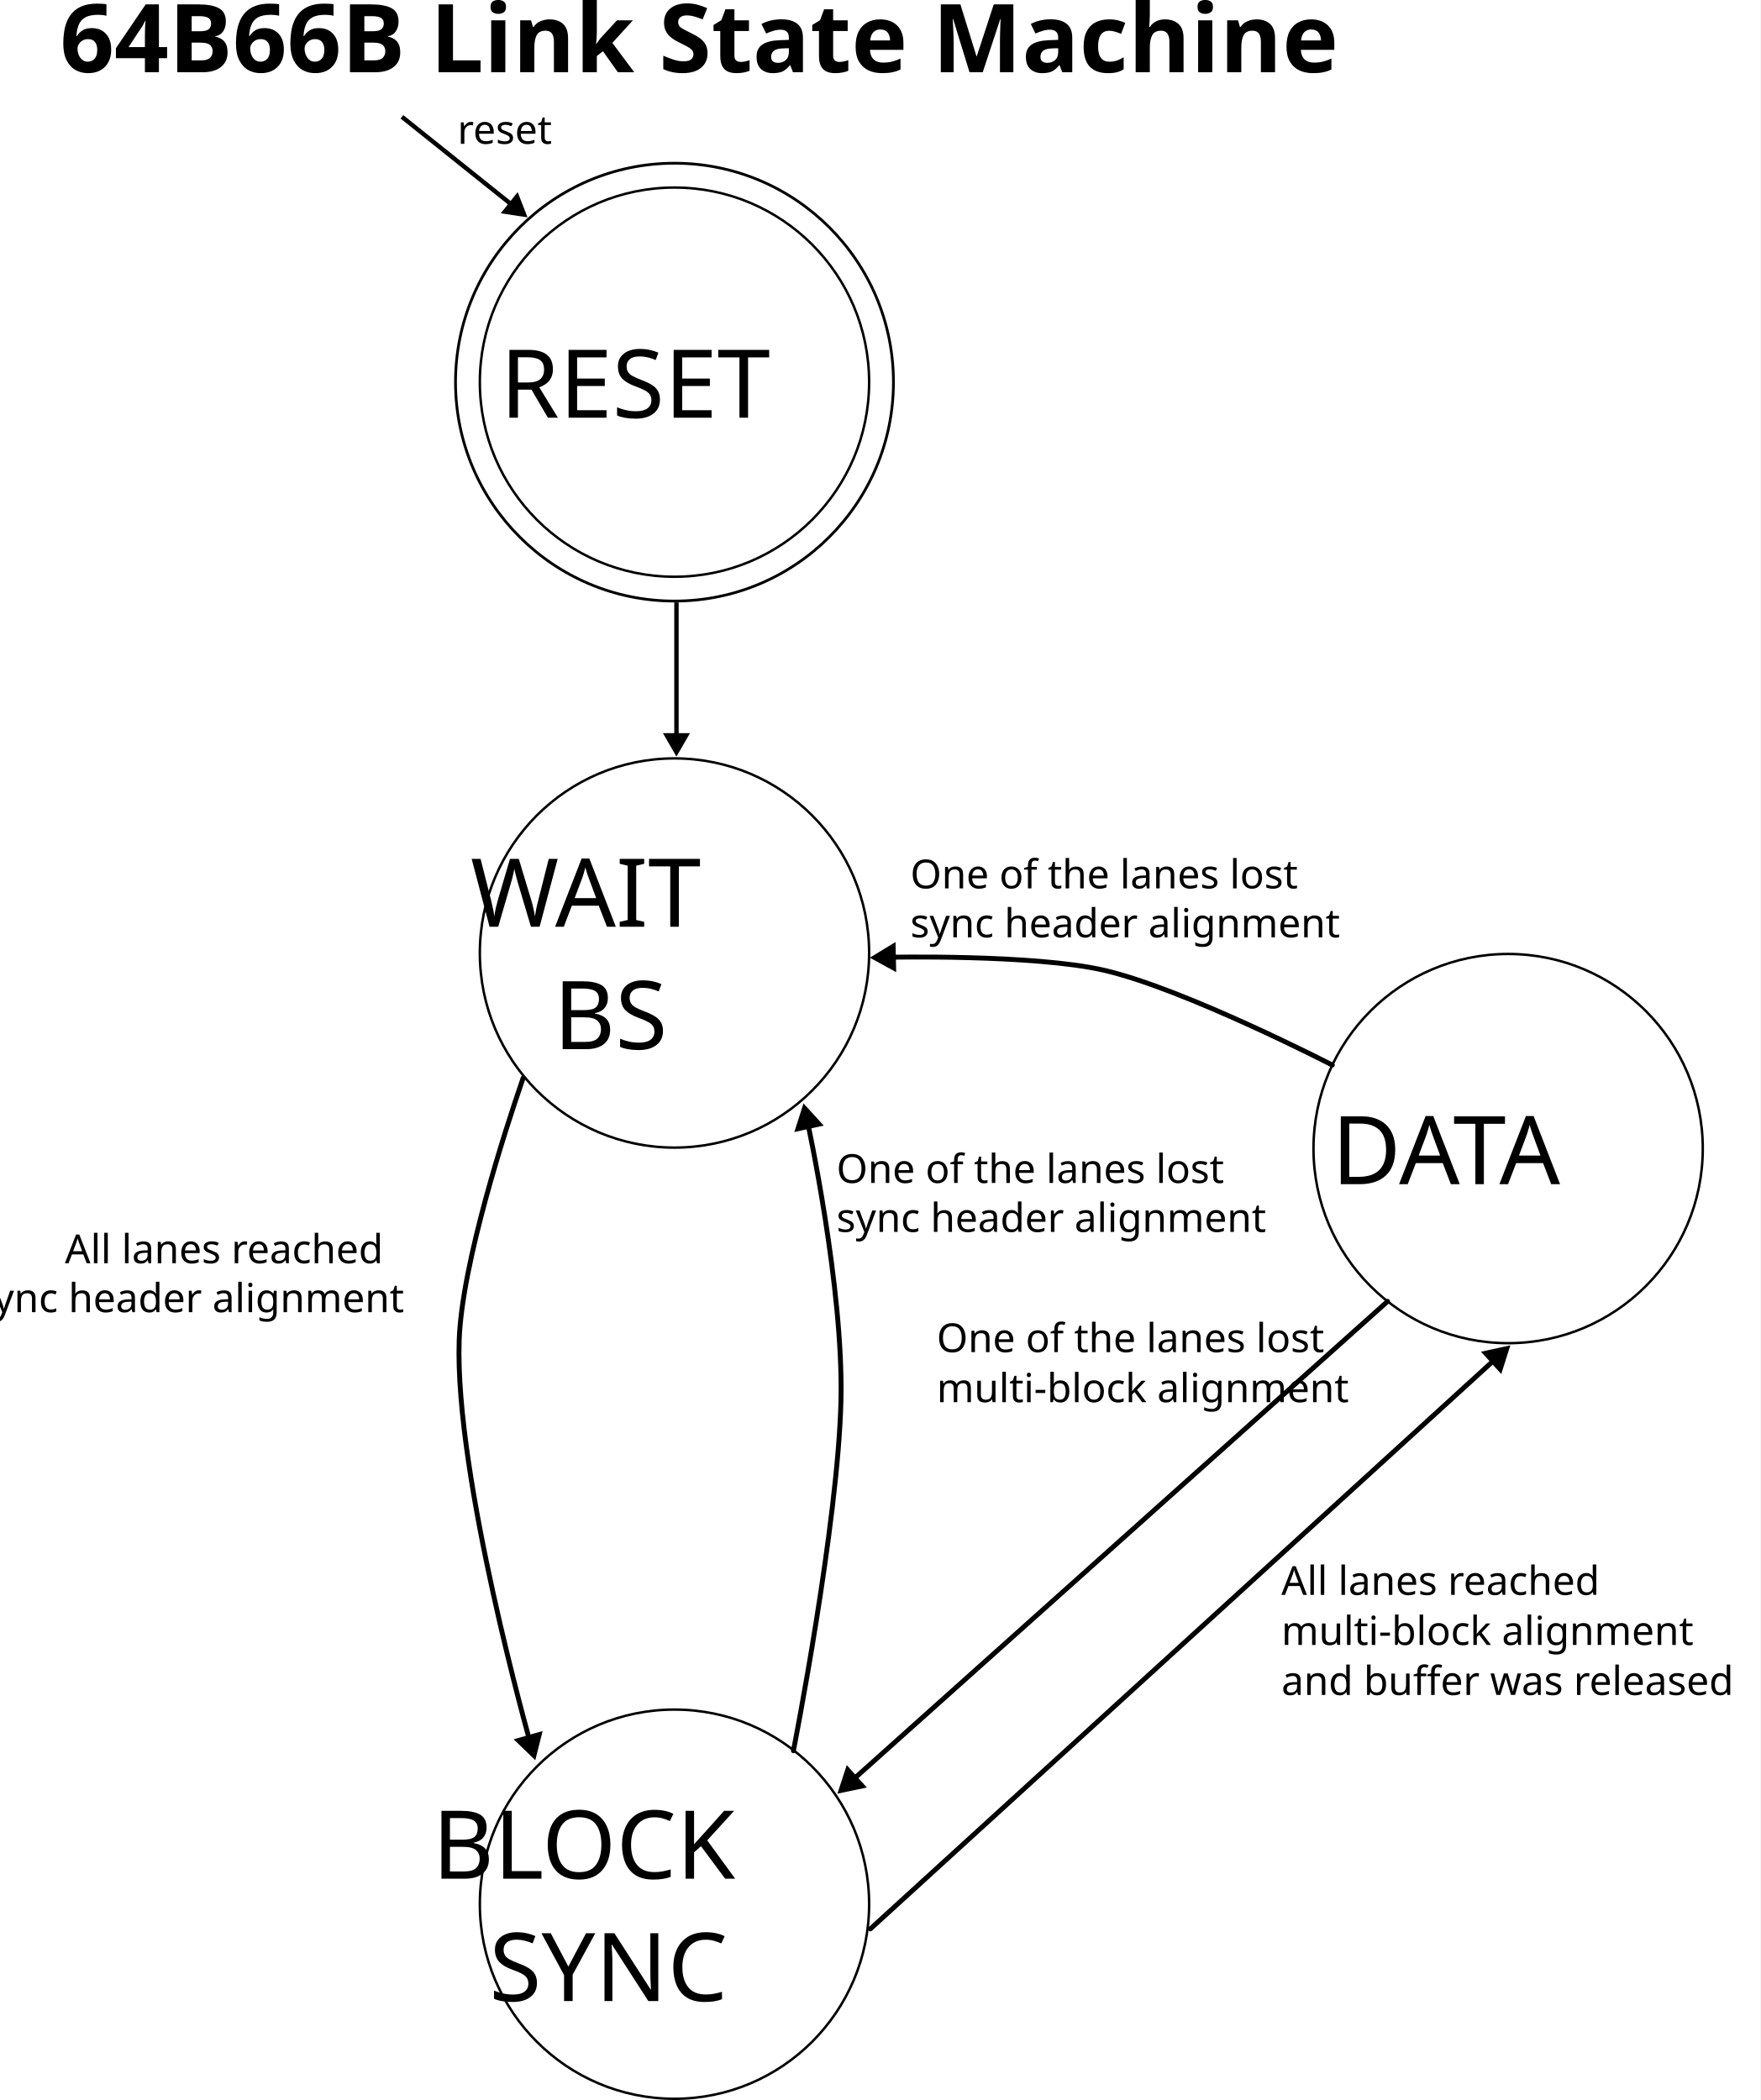
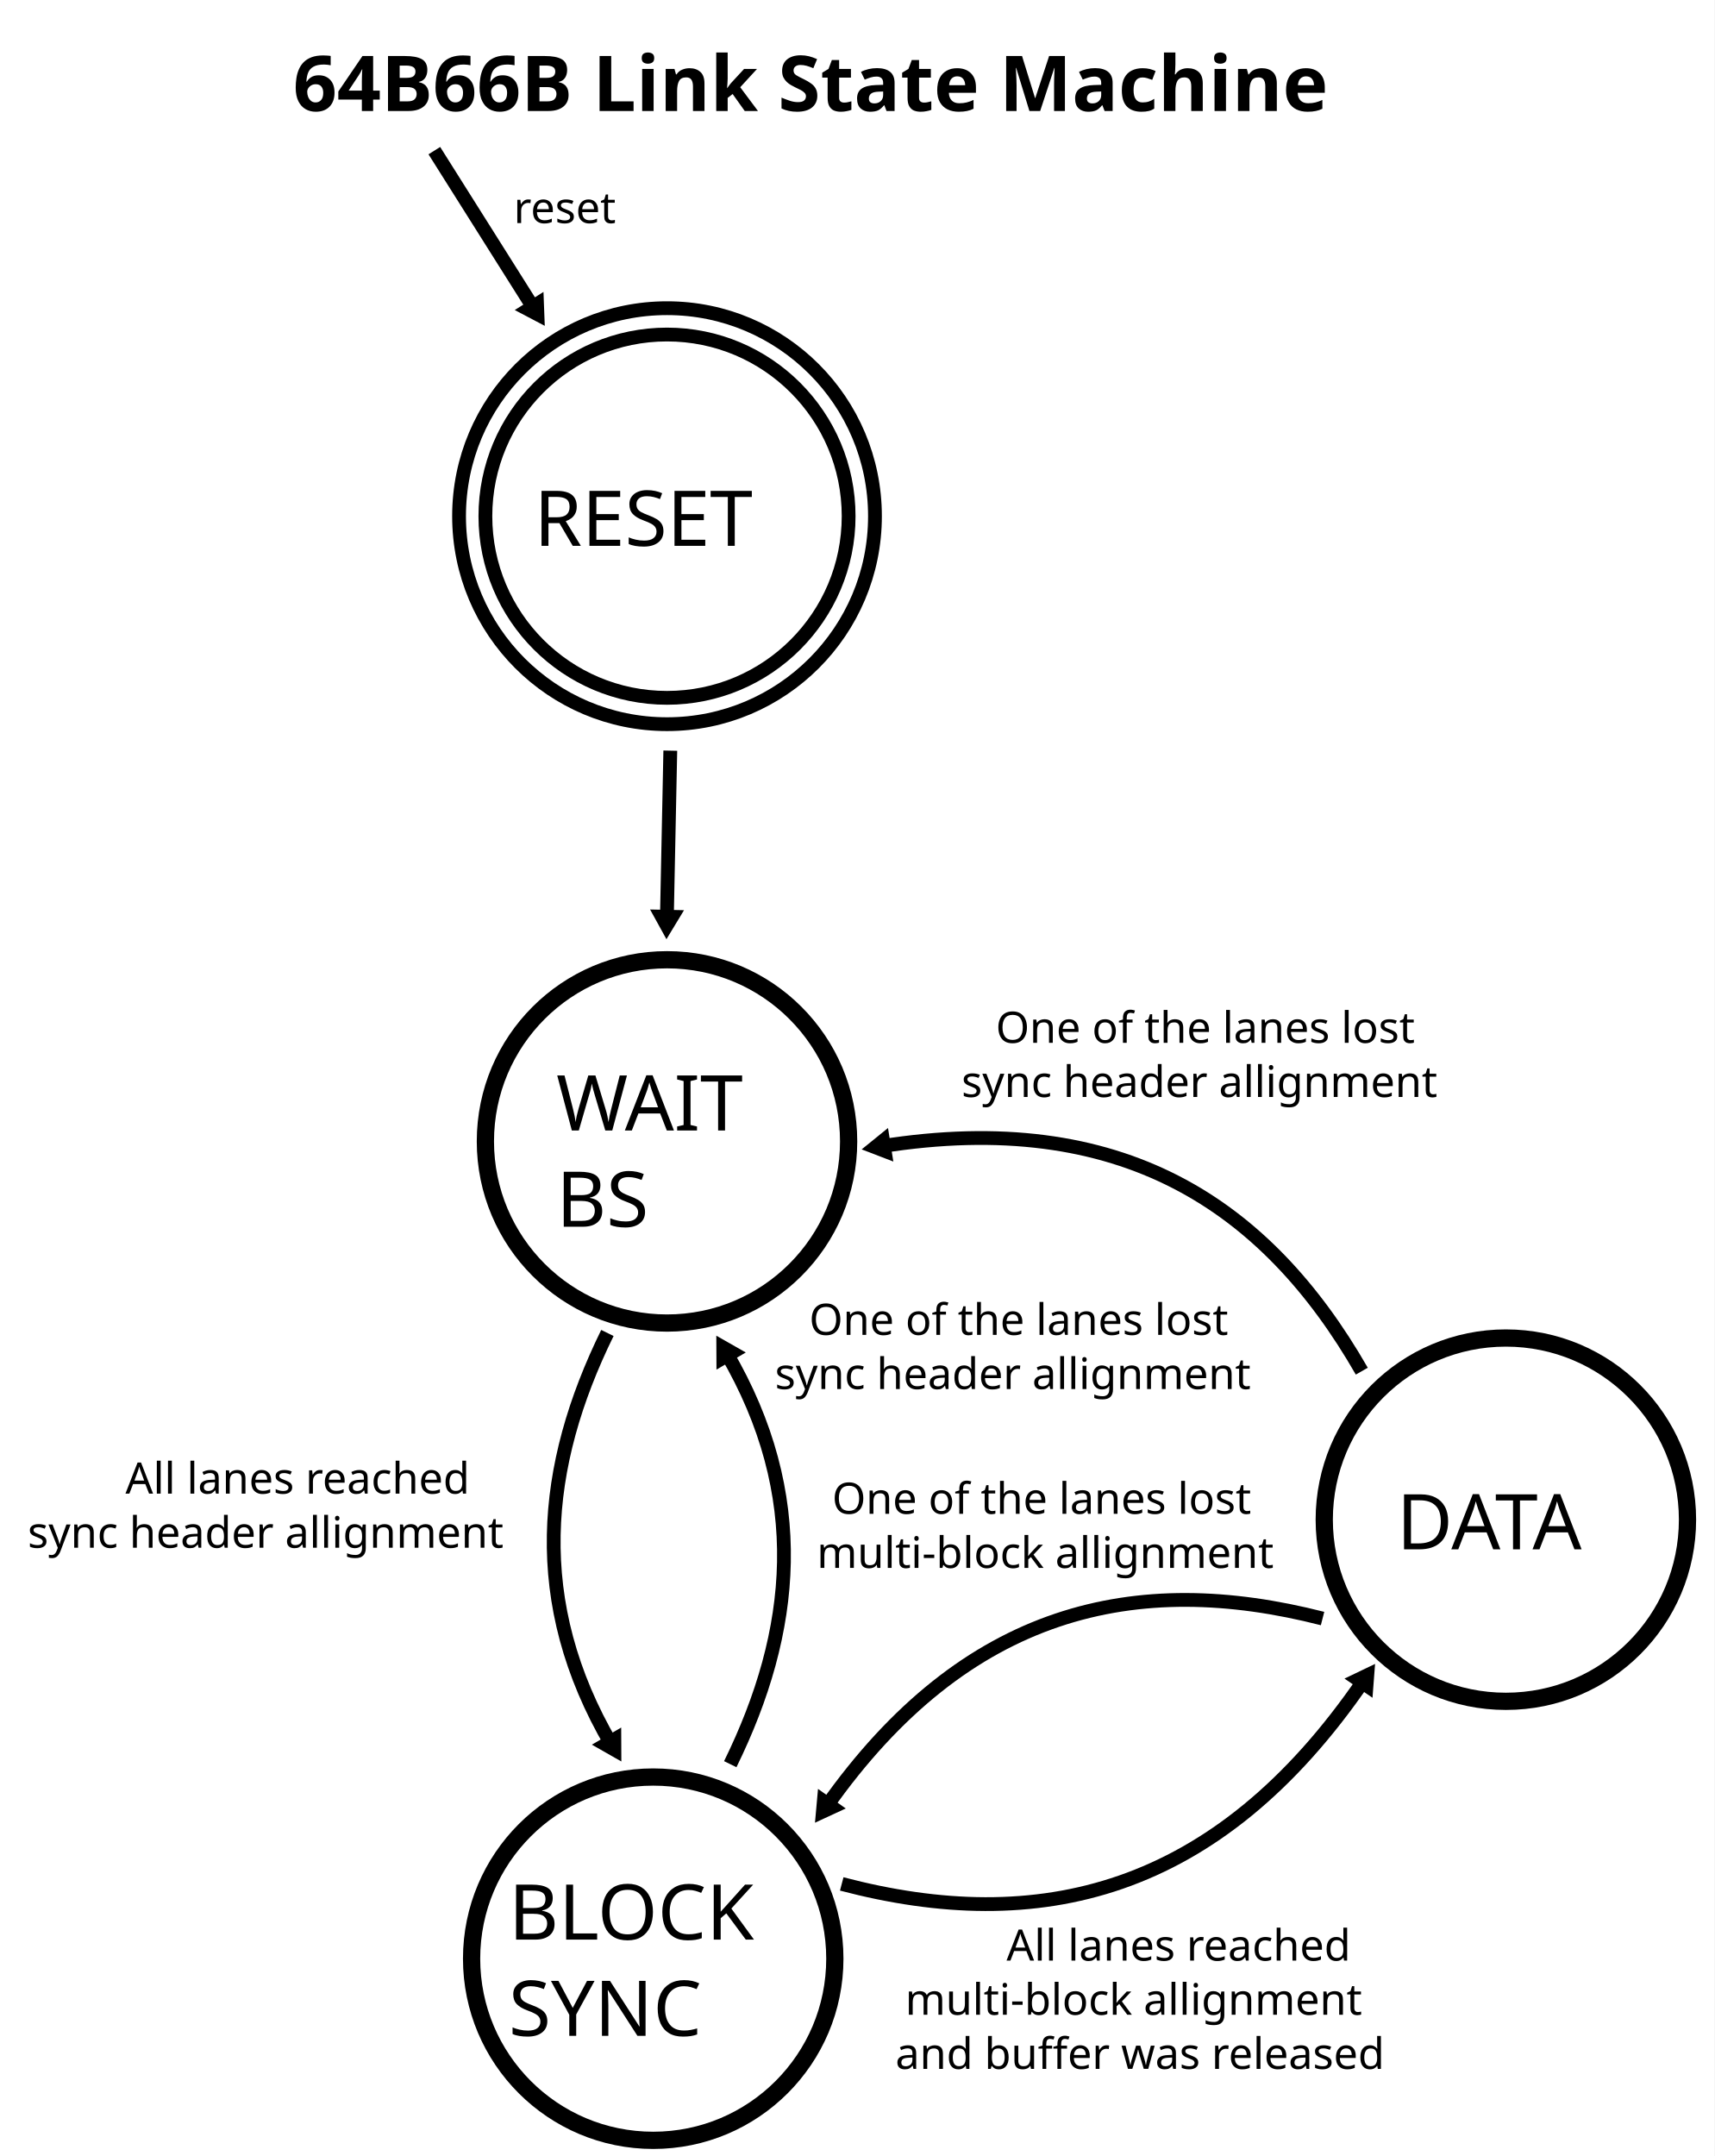
- <svg xmlns="http://www.w3.org/2000/svg" contentStyleType="text/css" height="419.654" preserveAspectRatio="none" version="1.1" viewBox="0 0 351.731 419.654" width="351.731" zoomAndPan="magnify" id="svg16">
+ <svg xmlns="http://www.w3.org/2000/svg" contentStyleType="text/css" height="447.962" preserveAspectRatio="none" version="1.1" viewBox="0 0 356.295 447.962" width="356.295" zoomAndPan="magnify" id="svg16">
  <defs id="defs1">
    <marker style="overflow:visible" id="marker27" refX="0" refY="0" orient="auto-start-reverse" markerWidth="1" markerHeight="1" viewBox="0 0 1 1" preserveAspectRatio="xMidYMid">
      <path transform="scale(0.5)" style="fill:context-stroke;fill-rule:evenodd;stroke:context-stroke;stroke-width:1pt" d="M 5.77,0 -2.88,5 V -5 Z" id="path27" />
    </marker>
    <marker style="overflow:visible" id="Triangle" refX="0" refY="0" orient="auto-start-reverse" markerWidth="1" markerHeight="1" viewBox="0 0 1 1" preserveAspectRatio="xMidYMid">
      <path transform="scale(0.5)" style="fill:context-stroke;fill-rule:evenodd;stroke:context-stroke;stroke-width:1pt" d="M 5.77,0 -2.88,5 V -5 Z" id="path135" />
    </marker>
+     <marker orient="auto" refY="0" refX="0" id="TriangleOutS" style="overflow:visible">
+       <path id="path4063" d="M 5.77,0 -2.88,5 V -5 Z" style="fill-rule:evenodd;stroke:#000000;stroke-width:1pt" transform="scale(0.2)" />
+     </marker>
+     <marker orient="auto" refY="0" refX="0" id="marker1" style="overflow:visible">
+       <path id="path1" d="M 5.77,0 -2.88,5 V -5 Z" style="fill-rule:evenodd;stroke:#000000;stroke-width:1pt" transform="scale(0.2)" />
+     </marker>
+     <marker orient="auto" refY="0" refX="0" id="marker2" style="overflow:visible">
+       <path id="path2" d="M 5.77,0 -2.88,5 V -5 Z" style="fill-rule:evenodd;stroke:#000000;stroke-width:1pt" transform="scale(0.2)" />
+     </marker>
+     <marker orient="auto" refY="0" refX="0" id="marker3" style="overflow:visible">
+       <path id="path3" d="M 5.77,0 -2.88,5 V -5 Z" style="fill-rule:evenodd;stroke:#000000;stroke-width:1pt" transform="scale(0.2)" />
+     </marker>
+     <marker orient="auto" refY="0" refX="0" id="marker4" style="overflow:visible">
+       <path id="path4" d="M 5.77,0 -2.88,5 V -5 Z" style="fill-rule:evenodd;stroke:#000000;stroke-width:1pt" transform="scale(0.2)" />
+     </marker>
+     <marker orient="auto" refY="0" refX="0" id="marker5" style="overflow:visible">
+       <path id="path5" d="M 5.77,0 -2.88,5 V -5 Z" style="fill-rule:evenodd;stroke:#000000;stroke-width:1pt" transform="scale(0.2)" />
+     </marker>
+     <marker orient="auto" refY="0" refX="0" id="marker6" style="overflow:visible">
+       <path id="path6" d="M 5.77,0 -2.88,5 V -5 Z" style="fill-rule:evenodd;stroke:#000000;stroke-width:1pt" transform="scale(0.2)" />
+     </marker>
  </defs>
-   <rect style="fill:#ffffff;stroke-width:1.334;stroke-linejoin:round" id="rect1" width="351.731" height="419.654" x="0" y="0" />
-   <circle style="fill:none;stroke:#000000;stroke-width:0.49;stroke-linejoin:round;stroke-dasharray:none" id="path16" cx="134.757" cy="76.367" r="38.888" />
-   <g id="g17" transform="matrix(0.9783227,0,0,0.9783227,30.42805,20.607)">
-     <circle style="fill:none;stroke:#000000;stroke-width:0.564;stroke-linejoin:round;stroke-dasharray:none" id="path16-2" cx="106.641" cy="56.995" r="44.718" />
-   </g>
-   <text xml:space="preserve" style="font-style:normal;font-variant:normal;font-weight:normal;font-stretch:normal;font-size:19px;font-family:sans-serif;-inkscape-font-specification:'sans-serif, Normal';font-variant-ligatures:normal;font-variant-caps:normal;font-variant-numeric:normal;font-variant-east-asian:normal;text-align:center;letter-spacing:0px;word-spacing:0px;text-anchor:middle;fill:none;stroke:none;stroke-width:0.489;stroke-linejoin:round;stroke-dasharray:none" x="134.318" y="83.48" id="text16">
-     <tspan id="tspan16" x="134.318" y="83.48" style="font-style:normal;font-variant:normal;font-weight:normal;font-stretch:normal;font-size:19px;font-family:sans-serif;-inkscape-font-specification:'sans-serif, Normal';font-variant-ligatures:normal;font-variant-caps:normal;font-variant-numeric:normal;font-variant-east-asian:normal;letter-spacing:0px;fill:#000000;fill-opacity:1;stroke:none;stroke-width:0.489">RESET</tspan>
+   <rect style="fill:#ffffff;stroke-width:1.387;stroke-linejoin:round" id="rect1" width="356.295" height="447.962" x="0" y="0" />
+   <circle r="43.216" cy="107.25" cx="138.613" style="fill:#ffffff;fill-opacity:1;fill-rule:evenodd;stroke:#000000;stroke-width:2.866;stroke-linecap:square;stroke-linejoin:miter;stroke-miterlimit:4;stroke-dasharray:none;stroke-dashoffset:0;stroke-opacity:1" id="circle975" />
+   <circle r="37.744" cy="237.154" cx="138.613" style="fill:#ffffff;fill-opacity:1;fill-rule:evenodd;stroke:#000000;stroke-width:3.582;stroke-linecap:square;stroke-linejoin:miter;stroke-miterlimit:4;stroke-dasharray:none;stroke-dashoffset:0;stroke-opacity:1" id="circle977" />
+   <text xml:space="preserve" style="font-style:normal;font-variant:normal;font-weight:normal;font-stretch:normal;font-size:16px;line-height:0%;font-family:sans-serif;-inkscape-font-specification:'sans-serif, Normal';font-variant-ligatures:normal;font-variant-caps:normal;font-variant-numeric:normal;font-variant-east-asian:normal;letter-spacing:0px;word-spacing:0px;fill:#000000;fill-opacity:1;stroke:none;stroke-width:0.716" x="115.612" y="234.883" id="text983">
+     <tspan style="font-style:normal;font-variant:normal;font-weight:normal;font-stretch:normal;font-size:16px;line-height:1.25;font-family:sans-serif;-inkscape-font-specification:'sans-serif, Normal';font-variant-ligatures:normal;font-variant-caps:normal;font-variant-numeric:normal;font-variant-east-asian:normal;stroke-width:0.716" id="tspan979" x="115.612" y="234.883">WAIT</tspan>
+     <tspan id="tspan981" style="font-style:normal;font-variant:normal;font-weight:normal;font-stretch:normal;font-size:16px;line-height:1.25;font-family:sans-serif;-inkscape-font-specification:'sans-serif, Normal';font-variant-ligatures:normal;font-variant-caps:normal;font-variant-numeric:normal;font-variant-east-asian:normal;stroke-width:0.716" x="115.612" y="254.883">BS</tspan>
  </text>
-   <g id="g16" transform="translate(31.06391,20.5541)">
-     <circle style="fill:none;stroke:#000000;stroke-width:0.49;stroke-linejoin:round;stroke-dasharray:none" id="path16-23" cx="103.693" cy="169.889" r="38.888" />
-     <text xml:space="preserve" style="font-style:normal;font-variant:normal;font-weight:normal;font-stretch:normal;font-size:19px;font-family:sans-serif;-inkscape-font-specification:'sans-serif, Normal';font-variant-ligatures:normal;font-variant-caps:normal;font-variant-numeric:normal;font-variant-east-asian:normal;text-align:center;letter-spacing:0px;word-spacing:0px;text-anchor:middle;fill:none;stroke:none;stroke-width:0.489;stroke-linejoin:round;stroke-dasharray:none" x="103.254" y="164.644" id="text16-4">
-       <tspan id="tspan16-1" x="103.254" y="164.644" style="font-style:normal;font-variant:normal;font-weight:normal;font-stretch:normal;font-size:19px;font-family:sans-serif;-inkscape-font-specification:'sans-serif, Normal';font-variant-ligatures:normal;font-variant-caps:normal;font-variant-numeric:normal;font-variant-east-asian:normal;letter-spacing:0px;fill:#000000;fill-opacity:1;stroke:none;stroke-width:0.489">WAIT</tspan>
-       <tspan x="103.254" y="189.102" style="font-style:normal;font-variant:normal;font-weight:normal;font-stretch:normal;font-size:19px;font-family:sans-serif;-inkscape-font-specification:'sans-serif, Normal';font-variant-ligatures:normal;font-variant-caps:normal;font-variant-numeric:normal;font-variant-east-asian:normal;letter-spacing:0px;fill:#000000;fill-opacity:1;stroke:none;stroke-width:0.489" id="tspan1">BS</tspan>
-     </text>
-     <text xml:space="preserve" style="font-style:normal;font-variant:normal;font-weight:normal;font-stretch:normal;font-size:8px;font-family:sans-serif;-inkscape-font-specification:'sans-serif, Normal';font-variant-ligatures:normal;font-variant-caps:normal;font-variant-numeric:normal;font-variant-east-asian:normal;text-align:start;letter-spacing:0px;word-spacing:0px;text-anchor:start;fill:none;stroke:none;stroke-width:0.489;stroke-linejoin:round;stroke-dasharray:none" x="60.324" y="8.18" id="text16-4-1-2">
-       <tspan x="60.324" y="8.18" style="font-style:normal;font-variant:normal;font-weight:normal;font-stretch:normal;font-size:8px;font-family:sans-serif;-inkscape-font-specification:'sans-serif, Normal';font-variant-ligatures:normal;font-variant-caps:normal;font-variant-numeric:normal;font-variant-east-asian:normal;text-align:start;letter-spacing:0px;text-anchor:start;fill:#000000;fill-opacity:1;stroke:none;stroke-width:0.489" id="tspan27-3">reset</tspan>
-     </text>
-     <path style="fill:#000000;fill-opacity:1;stroke:#000000;stroke-width:0.88;stroke-linejoin:round;stroke-dasharray:none;marker-end:url(#marker27)" d="M 49.233,2.784 71.893,20.924" id="path26" />
-     <text xml:space="preserve" style="font-style:normal;font-variant:normal;font-weight:normal;font-stretch:normal;font-size:8px;font-family:sans-serif;-inkscape-font-specification:'sans-serif, Normal';font-variant-ligatures:normal;font-variant-caps:normal;font-variant-numeric:normal;font-variant-east-asian:normal;text-align:start;letter-spacing:0px;word-spacing:0px;text-anchor:start;fill:none;stroke:none;stroke-width:0.489;stroke-linejoin:round;stroke-dasharray:none" x="150.811" y="156.973" id="text16-4-1-5-2">
-       <tspan x="150.811" y="156.973" style="font-style:normal;font-variant:normal;font-weight:normal;font-stretch:normal;font-size:8px;font-family:sans-serif;-inkscape-font-specification:'sans-serif, Normal';font-variant-ligatures:normal;font-variant-caps:normal;font-variant-numeric:normal;font-variant-east-asian:normal;text-align:start;letter-spacing:0px;text-anchor:start;fill:#000000;fill-opacity:1;stroke:none;stroke-width:0.489;stroke-dasharray:none" id="tspan29-6">One of the lanes lost</tspan>
-       <tspan x="150.811" y="166.756" style="font-style:normal;font-variant:normal;font-weight:normal;font-stretch:normal;font-size:8px;font-family:sans-serif;-inkscape-font-specification:'sans-serif, Normal';font-variant-ligatures:normal;font-variant-caps:normal;font-variant-numeric:normal;font-variant-east-asian:normal;text-align:start;letter-spacing:0px;text-anchor:start;fill:#000000;fill-opacity:1;stroke:none;stroke-width:0.489;stroke-dasharray:none" id="tspan4">sync header alignment</tspan>
-     </text>
-     <text xml:space="preserve" style="font-style:normal;font-variant:normal;font-weight:normal;font-stretch:normal;font-size:8px;font-family:sans-serif;-inkscape-font-specification:'sans-serif, Normal';font-variant-ligatures:normal;font-variant-caps:normal;font-variant-numeric:normal;font-variant-east-asian:normal;text-align:start;letter-spacing:0px;word-spacing:0px;text-anchor:start;fill:none;stroke:none;stroke-width:0.489;stroke-linejoin:round;stroke-dasharray:none" x="224.944" y="298.162" id="text16-4-1-5-3">
-       <tspan x="224.944" y="298.162" style="font-style:normal;font-variant:normal;font-weight:normal;font-stretch:normal;font-size:8px;font-family:sans-serif;-inkscape-font-specification:'sans-serif, Normal';font-variant-ligatures:normal;font-variant-caps:normal;font-variant-numeric:normal;font-variant-east-asian:normal;text-align:start;letter-spacing:0px;text-anchor:start;fill:#000000;fill-opacity:1;stroke:none;stroke-width:0.489;stroke-dasharray:none" id="tspan29-5">All lanes reached</tspan>
-       <tspan x="224.944" y="308.162" style="font-style:normal;font-variant:normal;font-weight:normal;font-stretch:normal;font-size:8px;font-family:sans-serif;-inkscape-font-specification:'sans-serif, Normal';font-variant-ligatures:normal;font-variant-caps:normal;font-variant-numeric:normal;font-variant-east-asian:normal;text-align:start;letter-spacing:0px;text-anchor:start;fill:#000000;fill-opacity:1;stroke:none;stroke-width:0.489;stroke-dasharray:none" id="tspan6-2">multi-block alignment</tspan>
-       <tspan x="224.944" y="318.162" style="font-style:normal;font-variant:normal;font-weight:normal;font-stretch:normal;font-size:8px;font-family:sans-serif;-inkscape-font-specification:'sans-serif, Normal';font-variant-ligatures:normal;font-variant-caps:normal;font-variant-numeric:normal;font-variant-east-asian:normal;text-align:start;letter-spacing:0px;text-anchor:start;fill:#000000;fill-opacity:1;stroke:none;stroke-width:0.489;stroke-dasharray:none" id="tspan7">and buffer was released</tspan>
-     </text>
-     <text xml:space="preserve" style="font-style:normal;font-variant:normal;font-weight:normal;font-stretch:normal;font-size:8px;font-family:sans-serif;-inkscape-font-specification:'sans-serif, Normal';font-variant-ligatures:normal;font-variant-caps:normal;font-variant-numeric:normal;font-variant-east-asian:normal;text-align:start;letter-spacing:0px;word-spacing:0px;text-anchor:start;fill:none;stroke:none;stroke-width:0.489;stroke-linejoin:round;stroke-dasharray:none" x="156.087" y="249.651" id="text16-4-1-5-3-7">
-       <tspan x="156.087" y="249.651" style="font-style:normal;font-variant:normal;font-weight:normal;font-stretch:normal;font-size:8px;font-family:sans-serif;-inkscape-font-specification:'sans-serif, Normal';font-variant-ligatures:normal;font-variant-caps:normal;font-variant-numeric:normal;font-variant-east-asian:normal;text-align:start;letter-spacing:0px;text-anchor:start;fill:#000000;fill-opacity:1;stroke:none;stroke-width:0.489;stroke-dasharray:none" id="tspan29-5-0">One of the lanes lost</tspan>
-       <tspan x="156.087" y="259.651" style="font-style:normal;font-variant:normal;font-weight:normal;font-stretch:normal;font-size:8px;font-family:sans-serif;-inkscape-font-specification:'sans-serif, Normal';font-variant-ligatures:normal;font-variant-caps:normal;font-variant-numeric:normal;font-variant-east-asian:normal;text-align:start;letter-spacing:0px;text-anchor:start;fill:#000000;fill-opacity:1;stroke:none;stroke-width:0.489;stroke-dasharray:none" id="tspan7-7">multi-block alignment</tspan>
-     </text>
-     <path style="fill:#ffffff;stroke:#000000;stroke-width:0.978;stroke-linecap:round;stroke-linejoin:round;stroke-dasharray:none;marker-end:url(#marker27)" d="m 235.129,192.281 c 0,0 -29.542,-15.234 -45.57,-18.934 -14.112,-3.257 -43.371,-2.601 -43.371,-2.601" id="path7" />
-     <path style="fill:#ffffff;stroke:#000000;stroke-width:0.978;stroke-linecap:round;stroke-linejoin:round;stroke-dasharray:none;marker-end:url(#marker27)" d="m 73.189,195.654 c 0,0 0.629,-1.834 0,0 -3.045,8.875 -11.982,36.113 -12.51,51.615 -0.929,27.265 14.252,80.592 14.252,80.592" id="path8" />
-     <path style="fill:#ffffff;stroke:#000000;stroke-width:0.978;stroke-linecap:round;stroke-linejoin:round;stroke-dasharray:none;marker-start:url(#marker27)" d="m 130.208,203.33 c 0,0 7.261,33.283 6.749,55.893 -0.561,24.747 -9.502,70.084 -9.502,70.084" id="path9" />
-     <text xml:space="preserve" style="font-style:normal;font-variant:normal;font-weight:normal;font-stretch:normal;font-size:8px;font-family:sans-serif;-inkscape-font-specification:'sans-serif, Normal';font-variant-ligatures:normal;font-variant-caps:normal;font-variant-numeric:normal;font-variant-east-asian:normal;text-align:start;letter-spacing:0px;word-spacing:0px;text-anchor:start;fill:none;stroke:none;stroke-width:0.489;stroke-linejoin:round;stroke-dasharray:none" x="60.065" y="231.882" id="text16-4-1-5">
-       <tspan x="60.065" y="231.882" style="font-style:normal;font-variant:normal;font-weight:normal;font-stretch:normal;font-size:8px;font-family:sans-serif;-inkscape-font-specification:'sans-serif, Normal';font-variant-ligatures:normal;font-variant-caps:normal;font-variant-numeric:normal;font-variant-east-asian:normal;text-align:end;letter-spacing:0px;text-anchor:end;fill:#000000;fill-opacity:1;stroke:none;stroke-width:0.489;stroke-dasharray:none" id="tspan29">All lanes reached</tspan>
-       <tspan x="60.065" y="241.665" style="font-style:normal;font-variant:normal;font-weight:normal;font-stretch:normal;font-size:8px;font-family:sans-serif;-inkscape-font-specification:'sans-serif, Normal';font-variant-ligatures:normal;font-variant-caps:normal;font-variant-numeric:normal;font-variant-east-asian:normal;text-align:end;letter-spacing:0px;text-anchor:end;fill:#000000;fill-opacity:1;stroke:none;stroke-width:0.489;stroke-dasharray:none" id="tspan6">sync header alignment</tspan>
-     </text>
-     <text xml:space="preserve" style="font-style:normal;font-variant:normal;font-weight:normal;font-stretch:normal;font-size:8px;font-family:sans-serif;-inkscape-font-specification:'sans-serif, Normal';font-variant-ligatures:normal;font-variant-caps:normal;font-variant-numeric:normal;font-variant-east-asian:normal;text-align:start;letter-spacing:0px;word-spacing:0px;text-anchor:start;fill:none;stroke:none;stroke-width:0.489;stroke-linejoin:round;stroke-dasharray:none" x="136.063" y="215.842" id="text16-4-1-5-2-5">
-       <tspan x="136.063" y="215.842" style="font-style:normal;font-variant:normal;font-weight:normal;font-stretch:normal;font-size:8px;font-family:sans-serif;-inkscape-font-specification:'sans-serif, Normal';font-variant-ligatures:normal;font-variant-caps:normal;font-variant-numeric:normal;font-variant-east-asian:normal;text-align:start;letter-spacing:0px;text-anchor:start;fill:#000000;fill-opacity:1;stroke:none;stroke-width:0.489;stroke-dasharray:none" id="tspan29-6-3">One of the lanes lost</tspan>
-       <tspan x="136.063" y="225.626" style="font-style:normal;font-variant:normal;font-weight:normal;font-stretch:normal;font-size:8px;font-family:sans-serif;-inkscape-font-specification:'sans-serif, Normal';font-variant-ligatures:normal;font-variant-caps:normal;font-variant-numeric:normal;font-variant-east-asian:normal;text-align:start;letter-spacing:0px;text-anchor:start;fill:#000000;fill-opacity:1;stroke:none;stroke-width:0.489;stroke-dasharray:none" id="tspan4-4">sync header alignment</tspan>
-     </text>
-     <path style="fill:#ffffff;stroke:#000000;stroke-width:0.978;stroke-linecap:round;stroke-linejoin:round;stroke-dasharray:none;marker-end:url(#marker27)" d="M 246.169,239.504 138.828,335.57" id="path10" />
-     <path style="fill:#ffffff;stroke:#000000;stroke-width:0.978;stroke-linecap:round;stroke-linejoin:round;stroke-dasharray:none;marker-start:url(#marker27)" d="M 268.134,250.627 142.826,364.909" id="path11" />
-   </g>
-   <g id="g18" transform="matrix(0.9783227,0,0,0.9783227,30.42805,89.08959)">
-     <circle style="fill:none;stroke:#000000;stroke-width:0.501;stroke-linejoin:round;stroke-dasharray:none" id="path16-3" cx="106.641" cy="297.889" r="39.75" />
-     <text xml:space="preserve" style="font-style:normal;font-variant:normal;font-weight:normal;font-stretch:normal;font-size:19.421px;font-family:sans-serif;-inkscape-font-specification:'sans-serif, Normal';font-variant-ligatures:normal;font-variant-caps:normal;font-variant-numeric:normal;font-variant-east-asian:normal;text-align:center;letter-spacing:0px;word-spacing:0px;text-anchor:middle;fill:none;stroke:none;stroke-width:0.5;stroke-linejoin:round;stroke-dasharray:none" x="105.772" y="292.679" id="text16-8">
-       <tspan id="tspan16-2" x="105.772" y="292.679" style="font-style:normal;font-variant:normal;font-weight:normal;font-stretch:normal;font-size:19.421px;font-family:sans-serif;-inkscape-font-specification:'sans-serif, Normal';font-variant-ligatures:normal;font-variant-caps:normal;font-variant-numeric:normal;font-variant-east-asian:normal;letter-spacing:0px;fill:#000000;fill-opacity:1;stroke:none">BLOCK</tspan>
-       <tspan x="105.772" y="317.679" style="font-style:normal;font-variant:normal;font-weight:normal;font-stretch:normal;font-size:19.421px;font-family:sans-serif;-inkscape-font-specification:'sans-serif, Normal';font-variant-ligatures:normal;font-variant-caps:normal;font-variant-numeric:normal;font-variant-east-asian:normal;letter-spacing:0px;fill:#000000;fill-opacity:1;stroke:none" id="tspan2">SYNC</tspan>
-     </text>
-   </g>
-   <g id="g19" transform="matrix(0.9783227,0,0,0.9783227,25.42983,-20.92467)">
-     <circle style="fill:none;stroke:#000000;stroke-width:0.501;stroke-linejoin:round;stroke-dasharray:none" id="path16-9" cx="282" cy="256" r="39.75" />
-     <text xml:space="preserve" style="font-style:normal;font-variant:normal;font-weight:normal;font-stretch:normal;font-size:19.421px;font-family:sans-serif;-inkscape-font-specification:'sans-serif, Normal';font-variant-ligatures:normal;font-variant-caps:normal;font-variant-numeric:normal;font-variant-east-asian:normal;text-align:center;letter-spacing:0px;word-spacing:0px;text-anchor:middle;fill:none;stroke:none;stroke-width:0.5;stroke-linejoin:round;stroke-dasharray:none" x="281.907" y="263.271" id="text16-0">
-       <tspan id="tspan16-8" x="281.907" y="263.271" style="font-style:normal;font-variant:normal;font-weight:normal;font-stretch:normal;font-size:19.421px;font-family:sans-serif;-inkscape-font-specification:'sans-serif, Normal';font-variant-ligatures:normal;font-variant-caps:normal;font-variant-numeric:normal;font-variant-east-asian:normal;letter-spacing:0px;fill:#000000;fill-opacity:1;stroke:none">DATA</tspan>
-     </text>
-     <text xml:space="preserve" style="font-style:normal;font-variant:normal;font-weight:normal;font-stretch:normal;font-size:19.421px;font-family:sans-serif;-inkscape-font-specification:'sans-serif, Normal';font-variant-ligatures:normal;font-variant-caps:normal;font-variant-numeric:normal;font-variant-east-asian:normal;text-align:center;letter-spacing:0px;word-spacing:0px;text-anchor:middle;fill:none;stroke:none;stroke-width:0.5;stroke-linejoin:round;stroke-dasharray:none" x="129.414" y="36.144" id="text16-0-0">
-       <tspan id="tspan16-8-4" x="129.414" y="36.144" style="font-style:normal;font-variant:normal;font-weight:bold;font-stretch:normal;font-size:19.421px;font-family:Sans;-inkscape-font-specification:'Sans, Bold';font-variant-ligatures:normal;font-variant-caps:normal;font-variant-numeric:normal;font-variant-east-asian:normal;letter-spacing:0px;fill:#000000;fill-opacity:1;stroke:none">64B66B Link State Machine</tspan>
-     </text>
-   </g>
-   <path style="fill:#000000;fill-opacity:1;stroke:#000000;stroke-width:0.88;stroke-linejoin:round;stroke-dasharray:none;marker-end:url(#Triangle)" d="m 135.154,120.391 -6.6e-4,27.676" id="path21" />
+   <circle r="37.744" cy="315.749" cx="312.94" id="circle987" style="fill:#ffffff;fill-opacity:1;fill-rule:evenodd;stroke:#000000;stroke-width:3.582;stroke-linecap:square;stroke-linejoin:miter;stroke-miterlimit:4;stroke-dasharray:none;stroke-dashoffset:0;stroke-opacity:1" />
+   <text id="text991" y="321.915" x="290.233" style="font-style:normal;font-variant:normal;font-weight:normal;font-stretch:normal;font-size:16px;line-height:0%;font-family:sans-serif;-inkscape-font-specification:'sans-serif, Normal';font-variant-ligatures:normal;font-variant-caps:normal;font-variant-numeric:normal;font-variant-east-asian:normal;letter-spacing:0px;word-spacing:0px;fill:#000000;fill-opacity:1;stroke:none;stroke-width:0.716" xml:space="preserve">
+     <tspan style="font-style:normal;font-variant:normal;font-weight:normal;font-stretch:normal;font-size:16px;line-height:1.25;font-family:sans-serif;-inkscape-font-specification:'sans-serif, Normal';font-variant-ligatures:normal;font-variant-caps:normal;font-variant-numeric:normal;font-variant-east-asian:normal;stroke-width:0.716" y="321.915" x="290.233" id="tspan989">DATA</tspan>
+   </text>
+   <circle r="37.744" cy="406.965" cx="135.747" style="fill:#ffffff;fill-opacity:1;fill-rule:evenodd;stroke:#000000;stroke-width:3.582;stroke-linecap:square;stroke-linejoin:miter;stroke-miterlimit:4;stroke-dasharray:none;stroke-dashoffset:0;stroke-opacity:1" id="circle995" />
+   <text xml:space="preserve" style="font-style:normal;font-variant:normal;font-weight:normal;font-stretch:normal;font-size:16px;line-height:0%;font-family:sans-serif;-inkscape-font-specification:'sans-serif, Normal';font-variant-ligatures:normal;font-variant-caps:normal;font-variant-numeric:normal;font-variant-east-asian:normal;letter-spacing:0px;word-spacing:0px;fill:#000000;fill-opacity:1;stroke:none;stroke-width:0.716" x="105.706" y="403.002" id="text1001">
+     <tspan style="font-style:normal;font-variant:normal;font-weight:normal;font-stretch:normal;font-size:16px;line-height:1.25;font-family:sans-serif;-inkscape-font-specification:'sans-serif, Normal';font-variant-ligatures:normal;font-variant-caps:normal;font-variant-numeric:normal;font-variant-east-asian:normal;stroke-width:0.716" id="tspan997" x="105.706" y="403.002">BLOCK </tspan>
+     <tspan id="tspan999" style="font-style:normal;font-variant:normal;font-weight:normal;font-stretch:normal;font-size:16px;line-height:1.25;font-family:sans-serif;-inkscape-font-specification:'sans-serif, Normal';font-variant-ligatures:normal;font-variant-caps:normal;font-variant-numeric:normal;font-variant-east-asian:normal;stroke-width:0.716" x="105.706" y="423.002">SYNC</tspan>
+   </text>
+   <path id="path1005" d="m 113,-163.638 29,46" style="fill:none;stroke:#000000;stroke-width:4;stroke-linecap:butt;stroke-linejoin:miter;stroke-miterlimit:4;stroke-dasharray:none;stroke-opacity:1;marker-end:url(#TriangleOutS)" transform="matrix(0.7164828,0,0,0.7164828,9.297791,148.5425)" />
+   <text id="text1011" y="46.345" x="106.739" style="font-style:normal;font-variant:normal;font-weight:normal;font-stretch:normal;font-size:9px;line-height:0%;font-family:sans-serif;-inkscape-font-specification:'sans-serif, ';font-variant-ligatures:normal;font-variant-caps:normal;font-variant-numeric:normal;font-variant-east-asian:normal;letter-spacing:0px;word-spacing:0px;fill:#000000;fill-opacity:1;stroke:none;stroke-width:0.716" xml:space="preserve">
+     <tspan style="font-style:normal;font-variant:normal;font-weight:normal;font-stretch:normal;font-size:9px;line-height:1.25;font-family:sans-serif;-inkscape-font-specification:'sans-serif, ';font-variant-ligatures:normal;font-variant-caps:normal;font-variant-numeric:normal;font-variant-east-asian:normal;stroke-width:0.716" y="46.345" x="106.739" id="tspan1009">reset</tspan>
+   </text>
+   <text xml:space="preserve" style="font-style:normal;font-variant:normal;font-weight:normal;font-stretch:normal;font-size:9px;line-height:0%;font-family:sans-serif;-inkscape-font-specification:'sans-serif, Normal';font-variant-ligatures:normal;font-variant-caps:normal;font-variant-numeric:normal;font-variant-east-asian:normal;letter-spacing:0px;word-spacing:0px;fill:#000000;fill-opacity:1;stroke:none;stroke-width:0.716" x="111.665" y="310.333" id="text1017">
+     <tspan x="111.665" y="310.333" style="font-style:normal;font-variant:normal;font-weight:normal;font-stretch:normal;font-size:9px;line-height:1.25;font-family:sans-serif;-inkscape-font-specification:'sans-serif, Normal';font-variant-ligatures:normal;font-variant-caps:normal;font-variant-numeric:normal;font-variant-east-asian:normal;text-align:end;text-anchor:end;stroke-width:0.716" id="tspan1188">All lanes reached </tspan>
+     <tspan x="111.665" y="321.583" style="font-style:normal;font-variant:normal;font-weight:normal;font-stretch:normal;font-size:9px;line-height:1.25;font-family:sans-serif;-inkscape-font-specification:'sans-serif, Normal';font-variant-ligatures:normal;font-variant-caps:normal;font-variant-numeric:normal;font-variant-east-asian:normal;text-align:end;text-anchor:end;stroke-width:0.716" id="tspan1192">sync header allignment</tspan>
+   </text>
+   <circle r="37.744" cy="107.25" cx="138.613" id="circle1019" style="fill:#ffffff;fill-opacity:1;fill-rule:evenodd;stroke:#000000;stroke-width:2.866;stroke-linecap:square;stroke-linejoin:miter;stroke-miterlimit:4;stroke-dasharray:none;stroke-dashoffset:0;stroke-opacity:1" />
+   <text id="text1023" y="113.412" x="110.994" style="font-style:normal;font-variant:normal;font-weight:normal;font-stretch:normal;font-size:16px;line-height:0%;font-family:sans-serif;-inkscape-font-specification:'sans-serif, Normal';font-variant-ligatures:normal;font-variant-caps:normal;font-variant-numeric:normal;font-variant-east-asian:normal;letter-spacing:0px;word-spacing:0px;fill:#000000;fill-opacity:1;stroke:none;stroke-width:0.716" xml:space="preserve">
+     <tspan style="font-style:normal;font-variant:normal;font-weight:normal;font-stretch:normal;font-size:16px;line-height:1.25;font-family:sans-serif;-inkscape-font-specification:'sans-serif, Normal';font-variant-ligatures:normal;font-variant-caps:normal;font-variant-numeric:normal;font-variant-east-asian:normal;stroke-width:0.716" y="113.412" x="110.994" id="tspan1021">RESET</tspan>
+   </text>
+   <path style="fill:none;stroke:#000000;stroke-width:4;stroke-linecap:butt;stroke-linejoin:miter;stroke-miterlimit:4;stroke-dasharray:none;stroke-opacity:1;marker-end:url(#TriangleOutS)" d="m 181.439,10.362 -1,49" id="path1025" transform="matrix(0.7164828,0,0,0.7164828,9.297791,148.5425)" />
+   <text id="text1035" y="394.225" x="204.988" style="font-style:normal;font-variant:normal;font-weight:normal;font-stretch:normal;font-size:8.598px;line-height:0%;font-family:'Liberation Sans';-inkscape-font-specification:'Liberation Sans';letter-spacing:0px;word-spacing:0px;fill:#000000;fill-opacity:1;stroke:none;stroke-width:0.716" xml:space="preserve">
+     <tspan style="font-size:17.912px;line-height:1.25;stroke-width:0.716" y="394.225" x="204.988" id="tspan1033"> </tspan>
+   </text>
+   <path id="path1037" d="m 126.226,276.958 c -13.533,27.576 -16.489,55.863 0.844,85.517" style="vector-effect:none;fill:none;fill-opacity:1;stroke:#000000;stroke-width:2.866;stroke-linecap:butt;stroke-linejoin:miter;stroke-miterlimit:4;stroke-dasharray:none;stroke-dashoffset:0;stroke-opacity:1;marker-end:url(#TriangleOutS)" />
+   <path style="vector-effect:none;fill:none;fill-opacity:1;stroke:#000000;stroke-width:2.866;stroke-linecap:butt;stroke-linejoin:miter;stroke-miterlimit:4;stroke-dasharray:none;stroke-dashoffset:0;stroke-opacity:1;marker-end:url(#TriangleOutS)" d="m 151.757,366.552 c 13.533,-27.576 16.489,-55.863 -0.844,-85.517" id="path1039" />
+   <path style="vector-effect:none;fill:none;fill-opacity:1;stroke:#000000;stroke-width:2.866;stroke-linecap:butt;stroke-linejoin:miter;stroke-miterlimit:4;stroke-dasharray:none;stroke-dashoffset:0;stroke-opacity:1;marker-end:url(#TriangleOutS)" d="m 174.922,391.432 c 40.683,10.705 77.917,2.405 108.536,-42.351" id="path1041" />
+   <path id="path1043" d="m 274.843,336.292 c -38.659,-9.881 -74.04,-2.22 -103.136,39.092" style="vector-effect:none;fill:none;fill-opacity:1;stroke:#000000;stroke-width:2.866;stroke-linecap:butt;stroke-linejoin:miter;stroke-miterlimit:4;stroke-dasharray:none;stroke-dashoffset:0;stroke-opacity:1;marker-end:url(#TriangleOutS)" />
+   <path style="vector-effect:none;fill:none;fill-opacity:1;stroke:#000000;stroke-width:2.866;stroke-linecap:butt;stroke-linejoin:miter;stroke-miterlimit:4;stroke-dasharray:none;stroke-dashoffset:0;stroke-opacity:1;marker-end:url(#TriangleOutS)" d="M 282.997,284.894 C 263.141,250.284 232.988,230.249 183.085,238.174" id="path1045" />
+   <text id="text1073" y="23.066" x="60.89" style="font-style:normal;font-variant:normal;font-weight:normal;font-stretch:normal;font-size:16px;line-height:0%;font-family:sans-serif;-inkscape-font-specification:'sans-serif, ';font-variant-ligatures:normal;font-variant-caps:normal;font-variant-numeric:normal;font-variant-east-asian:normal;letter-spacing:0px;word-spacing:0px;fill:#000000;fill-opacity:1;stroke:none;stroke-width:0.716" xml:space="preserve">
+     <tspan style="font-style:normal;font-variant:normal;font-weight:bold;font-stretch:normal;font-size:16px;line-height:1.25;font-family:Sans;-inkscape-font-specification:'Sans, Bold';font-variant-ligatures:normal;font-variant-caps:normal;font-variant-numeric:normal;font-variant-east-asian:normal;text-align:start;writing-mode:lr-tb;text-anchor:start;stroke-width:0.716" y="23.066" x="60.89" id="tspan1071">64B66B Link State Machine</tspan>
+   </text>
+   <text id="text1198" y="216.677" x="305.726" style="font-style:normal;font-variant:normal;font-weight:normal;font-stretch:normal;font-size:9px;line-height:0%;font-family:sans-serif;-inkscape-font-specification:'sans-serif, Normal';font-variant-ligatures:normal;font-variant-caps:normal;font-variant-numeric:normal;font-variant-east-asian:normal;letter-spacing:0px;word-spacing:0px;fill:#000000;fill-opacity:1;stroke:none;stroke-width:0.716" xml:space="preserve">
+     <tspan id="tspan1194" style="font-style:normal;font-variant:normal;font-weight:normal;font-stretch:normal;font-size:9px;line-height:1.25;font-family:sans-serif;-inkscape-font-specification:'sans-serif, Normal';font-variant-ligatures:normal;font-variant-caps:normal;font-variant-numeric:normal;font-variant-east-asian:normal;text-align:end;text-anchor:end;stroke-width:0.716" y="216.677" x="305.726">One of the lanes lost</tspan>
+     <tspan id="tspan1196" style="font-style:normal;font-variant:normal;font-weight:normal;font-stretch:normal;font-size:9px;line-height:1.25;font-family:sans-serif;-inkscape-font-specification:'sans-serif, Normal';font-variant-ligatures:normal;font-variant-caps:normal;font-variant-numeric:normal;font-variant-east-asian:normal;text-align:end;text-anchor:end;stroke-width:0.716" y="227.927" x="305.726">sync header allignment</tspan>
+   </text>
+   <text id="text1204" y="407.363" x="294.758" style="font-style:normal;font-variant:normal;font-weight:normal;font-stretch:normal;font-size:9px;line-height:0%;font-family:sans-serif;-inkscape-font-specification:'sans-serif, Normal';font-variant-ligatures:normal;font-variant-caps:normal;font-variant-numeric:normal;font-variant-east-asian:normal;letter-spacing:0px;word-spacing:0px;fill:#000000;fill-opacity:1;stroke:none;stroke-width:0.716" xml:space="preserve">
+     <tspan id="tspan1200" style="font-style:normal;font-variant:normal;font-weight:normal;font-stretch:normal;font-size:9px;line-height:1.25;font-family:sans-serif;-inkscape-font-specification:'sans-serif, Normal';font-variant-ligatures:normal;font-variant-caps:normal;font-variant-numeric:normal;font-variant-east-asian:normal;text-align:end;text-anchor:end;stroke-width:0.716" y="407.363" x="294.758">All lanes reached </tspan>
+     <tspan id="tspan1202" style="font-style:normal;font-variant:normal;font-weight:normal;font-stretch:normal;font-size:9px;line-height:1.25;font-family:sans-serif;-inkscape-font-specification:'sans-serif, Normal';font-variant-ligatures:normal;font-variant-caps:normal;font-variant-numeric:normal;font-variant-east-asian:normal;text-align:end;text-anchor:end;stroke-width:0.716" y="418.613" x="294.758">multi-block allignment</tspan>
+     <tspan style="font-style:normal;font-variant:normal;font-weight:normal;font-stretch:normal;font-size:9px;line-height:1.25;font-family:sans-serif;-inkscape-font-specification:'sans-serif, Normal';font-variant-ligatures:normal;font-variant-caps:normal;font-variant-numeric:normal;font-variant-east-asian:normal;text-align:end;text-anchor:end;stroke-width:0.716" y="429.863" x="294.758" id="tspan1206">and buffer was released</tspan>
+   </text>
+   <text xml:space="preserve" style="font-style:normal;font-variant:normal;font-weight:normal;font-stretch:normal;font-size:9px;line-height:0%;font-family:sans-serif;-inkscape-font-specification:'sans-serif, Normal';font-variant-ligatures:normal;font-variant-caps:normal;font-variant-numeric:normal;font-variant-east-asian:normal;letter-spacing:0px;word-spacing:0px;fill:#000000;fill-opacity:1;stroke:none;stroke-width:0.716" x="271.719" y="314.522" id="text1212">
+     <tspan x="271.719" y="314.522" style="font-style:normal;font-variant:normal;font-weight:normal;font-stretch:normal;font-size:9px;line-height:1.25;font-family:sans-serif;-inkscape-font-specification:'sans-serif, Normal';font-variant-ligatures:normal;font-variant-caps:normal;font-variant-numeric:normal;font-variant-east-asian:normal;text-align:end;text-anchor:end;stroke-width:0.716" id="tspan1208">One of the lanes lost</tspan>
+     <tspan x="271.719" y="325.772" style="font-style:normal;font-variant:normal;font-weight:normal;font-stretch:normal;font-size:9px;line-height:1.25;font-family:sans-serif;-inkscape-font-specification:'sans-serif, Normal';font-variant-ligatures:normal;font-variant-caps:normal;font-variant-numeric:normal;font-variant-east-asian:normal;text-align:end;text-anchor:end;stroke-width:0.716" id="tspan1210">multi-block allignment</tspan>
+   </text>
+   <text xml:space="preserve" style="font-style:normal;font-variant:normal;font-weight:normal;font-stretch:normal;font-size:9px;line-height:0%;font-family:sans-serif;-inkscape-font-specification:'sans-serif, Normal';font-variant-ligatures:normal;font-variant-caps:normal;font-variant-numeric:normal;font-variant-east-asian:normal;letter-spacing:0px;word-spacing:0px;fill:#000000;fill-opacity:1;stroke:none;stroke-width:0.716" x="266.947" y="277.35" id="text1212-6">
+     <tspan x="266.947" y="277.35" style="font-style:normal;font-variant:normal;font-weight:normal;font-stretch:normal;font-size:9px;line-height:1.25;font-family:sans-serif;-inkscape-font-specification:'sans-serif, Normal';font-variant-ligatures:normal;font-variant-caps:normal;font-variant-numeric:normal;font-variant-east-asian:normal;text-align:end;text-anchor:end;stroke-width:0.716" id="tspan1208-3">One of the lanes lost</tspan>
+     <tspan x="266.947" y="288.6" style="font-style:normal;font-variant:normal;font-weight:normal;font-stretch:normal;font-size:9px;line-height:1.25;font-family:sans-serif;-inkscape-font-specification:'sans-serif, Normal';font-variant-ligatures:normal;font-variant-caps:normal;font-variant-numeric:normal;font-variant-east-asian:normal;text-align:end;text-anchor:end;stroke-width:0.716" id="tspan1210-8">sync header allignment</tspan>
+   </text>
</svg>
